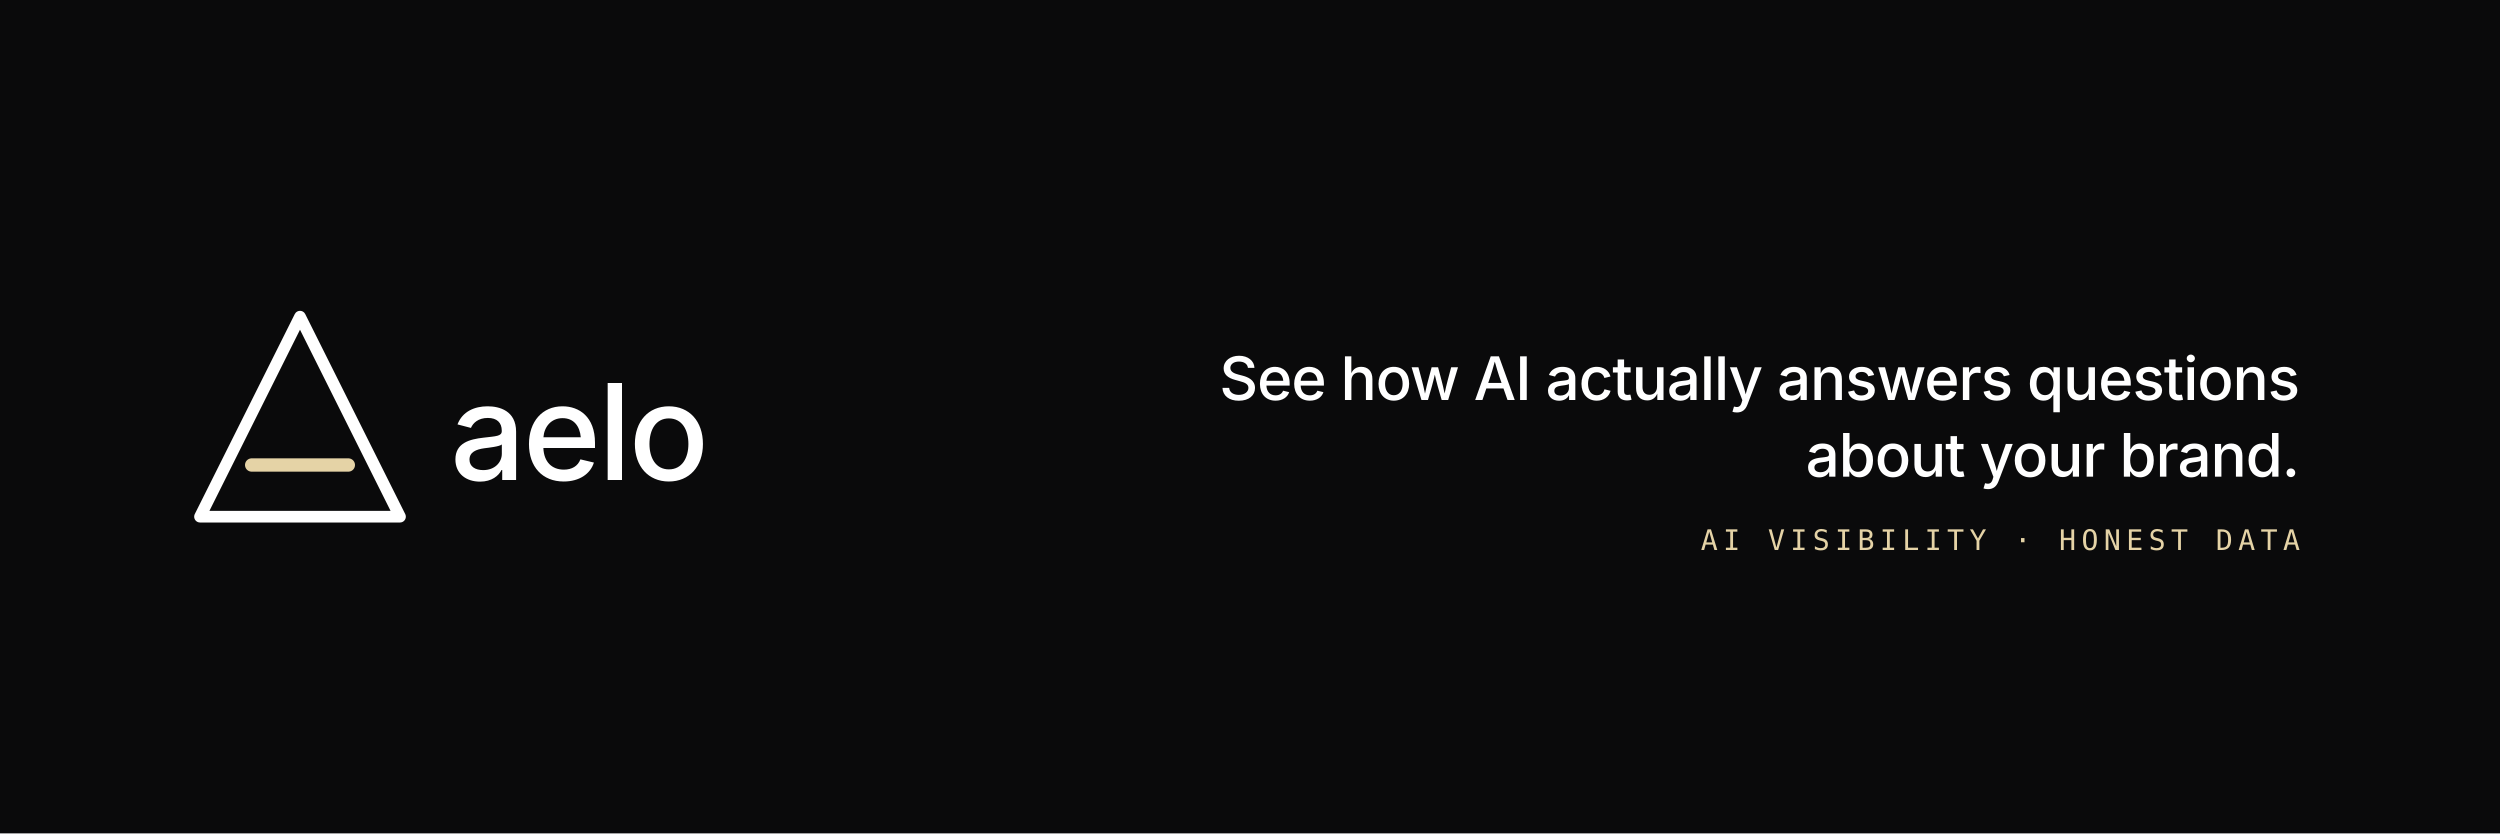
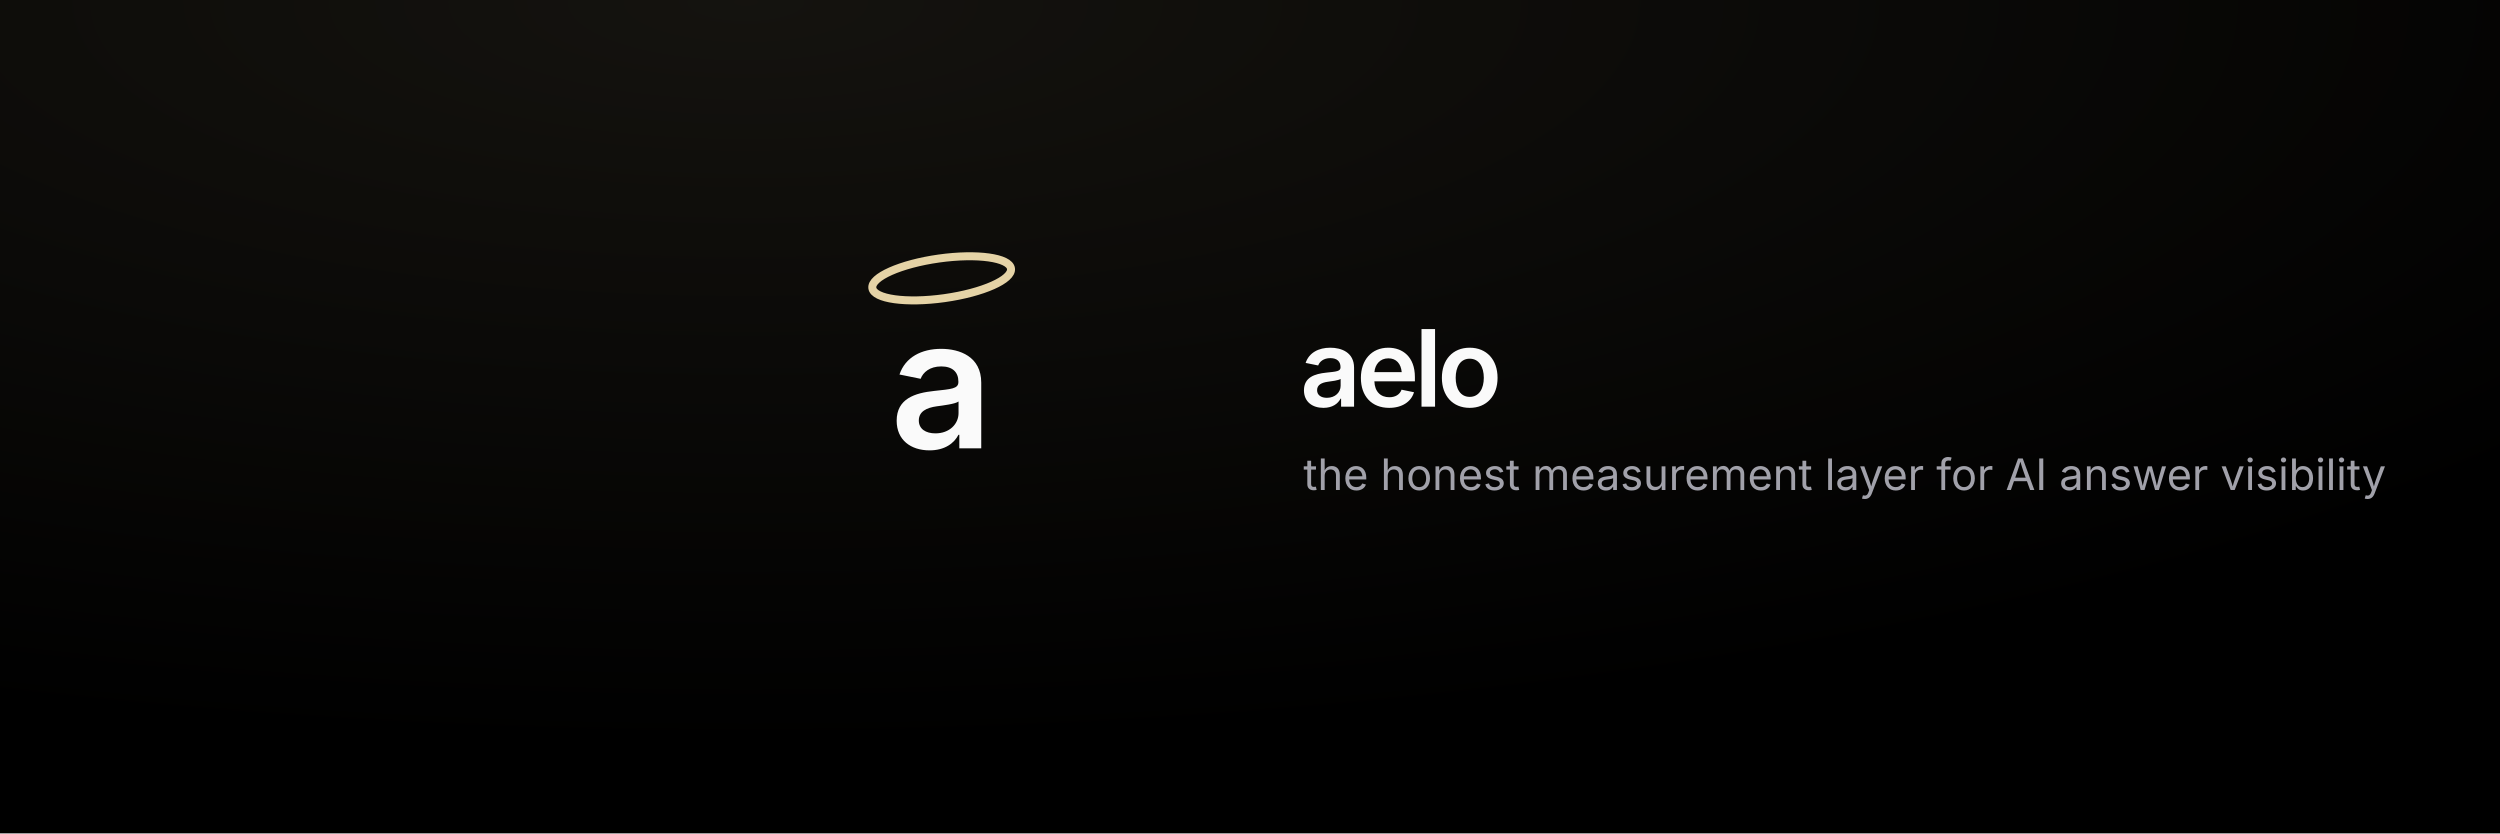
- <svg xmlns="http://www.w3.org/2000/svg" width="1500" height="500" viewBox="0 0 1500 500" fill="none" aria-label="Aelo Twitter banner">
-   <rect width="1500" height="500" fill="#0A0A0B" />
-   <g transform="translate(120, 190)">
-     <path d="M60 0 L120 120 L0 120 Z" stroke="#FFFFFF" stroke-width="7" stroke-linejoin="round" fill="none" />
-     <line x1="31" y1="89" x2="89" y2="89" stroke="#E5D3A6" stroke-width="8" stroke-linecap="round" />
+ <svg xmlns="http://www.w3.org/2000/svg" width="1500" height="500" viewBox="0 0 1500 500">
+   <defs>
+     <radialGradient id="g" cx="30%" cy="0%" r="90%">
+       <stop offset="0%" stop-color="#E5D3A6" stop-opacity="0.09" />
+       <stop offset="100%" stop-color="#E5D3A6" stop-opacity="0" />
+     </radialGradient>
+   </defs>
+   <rect width="1500" height="500" fill="#000000" />
+   <rect width="1500" height="500" fill="url(#g)" />
+   <g transform="translate(490,140) scale(1.5)">
+     <ellipse cx="50" cy="18" rx="28" ry="8" fill="none" stroke="#E5D3A6" stroke-width="3.2" transform="rotate(-8 50 18)" />
+     <text x="50" y="86" font-family="Inter, Helvetica Neue, Arial, sans-serif" font-size="72" fill="#FAFAFA" text-anchor="middle" font-weight="600">a</text>
  </g>
-   <text x="270" y="288" font-family="Inter, -apple-system, BlinkMacSystemFont, 'Segoe UI', system-ui, sans-serif" font-size="80" font-weight="500" letter-spacing="-1.8" fill="#FFFFFF">aelo</text>
-   <text x="1380" y="240" text-anchor="end" font-family="Inter, -apple-system, BlinkMacSystemFont, 'Segoe UI', system-ui, sans-serif" font-size="36" font-weight="500" letter-spacing="-0.6" fill="#FFFFFF">See how AI actually answers questions</text>
-   <text x="1380" y="286" text-anchor="end" font-family="Inter, -apple-system, BlinkMacSystemFont, 'Segoe UI', system-ui, sans-serif" font-size="36" font-weight="500" letter-spacing="-0.6" fill="#FFFFFF">about your brand.</text>
-   <text x="1380" y="330" text-anchor="end" font-family="'JetBrains Mono', 'SF Mono', ui-monospace, monospace" font-size="17" letter-spacing="3.2" fill="#E5D3A6">AI VISIBILITY · HONEST DATA</text>
+   <text x="780" y="244" font-family="Inter, Helvetica Neue, Arial, sans-serif" font-size="64" fill="#FAFAFA" font-weight="600" letter-spacing="-3">aelo</text>
+   <text x="782" y="294" font-family="Inter, Helvetica Neue, Arial, sans-serif" font-size="26" fill="#A1A1AA">the honest measurement layer for AI answer visibility</text>
</svg>
